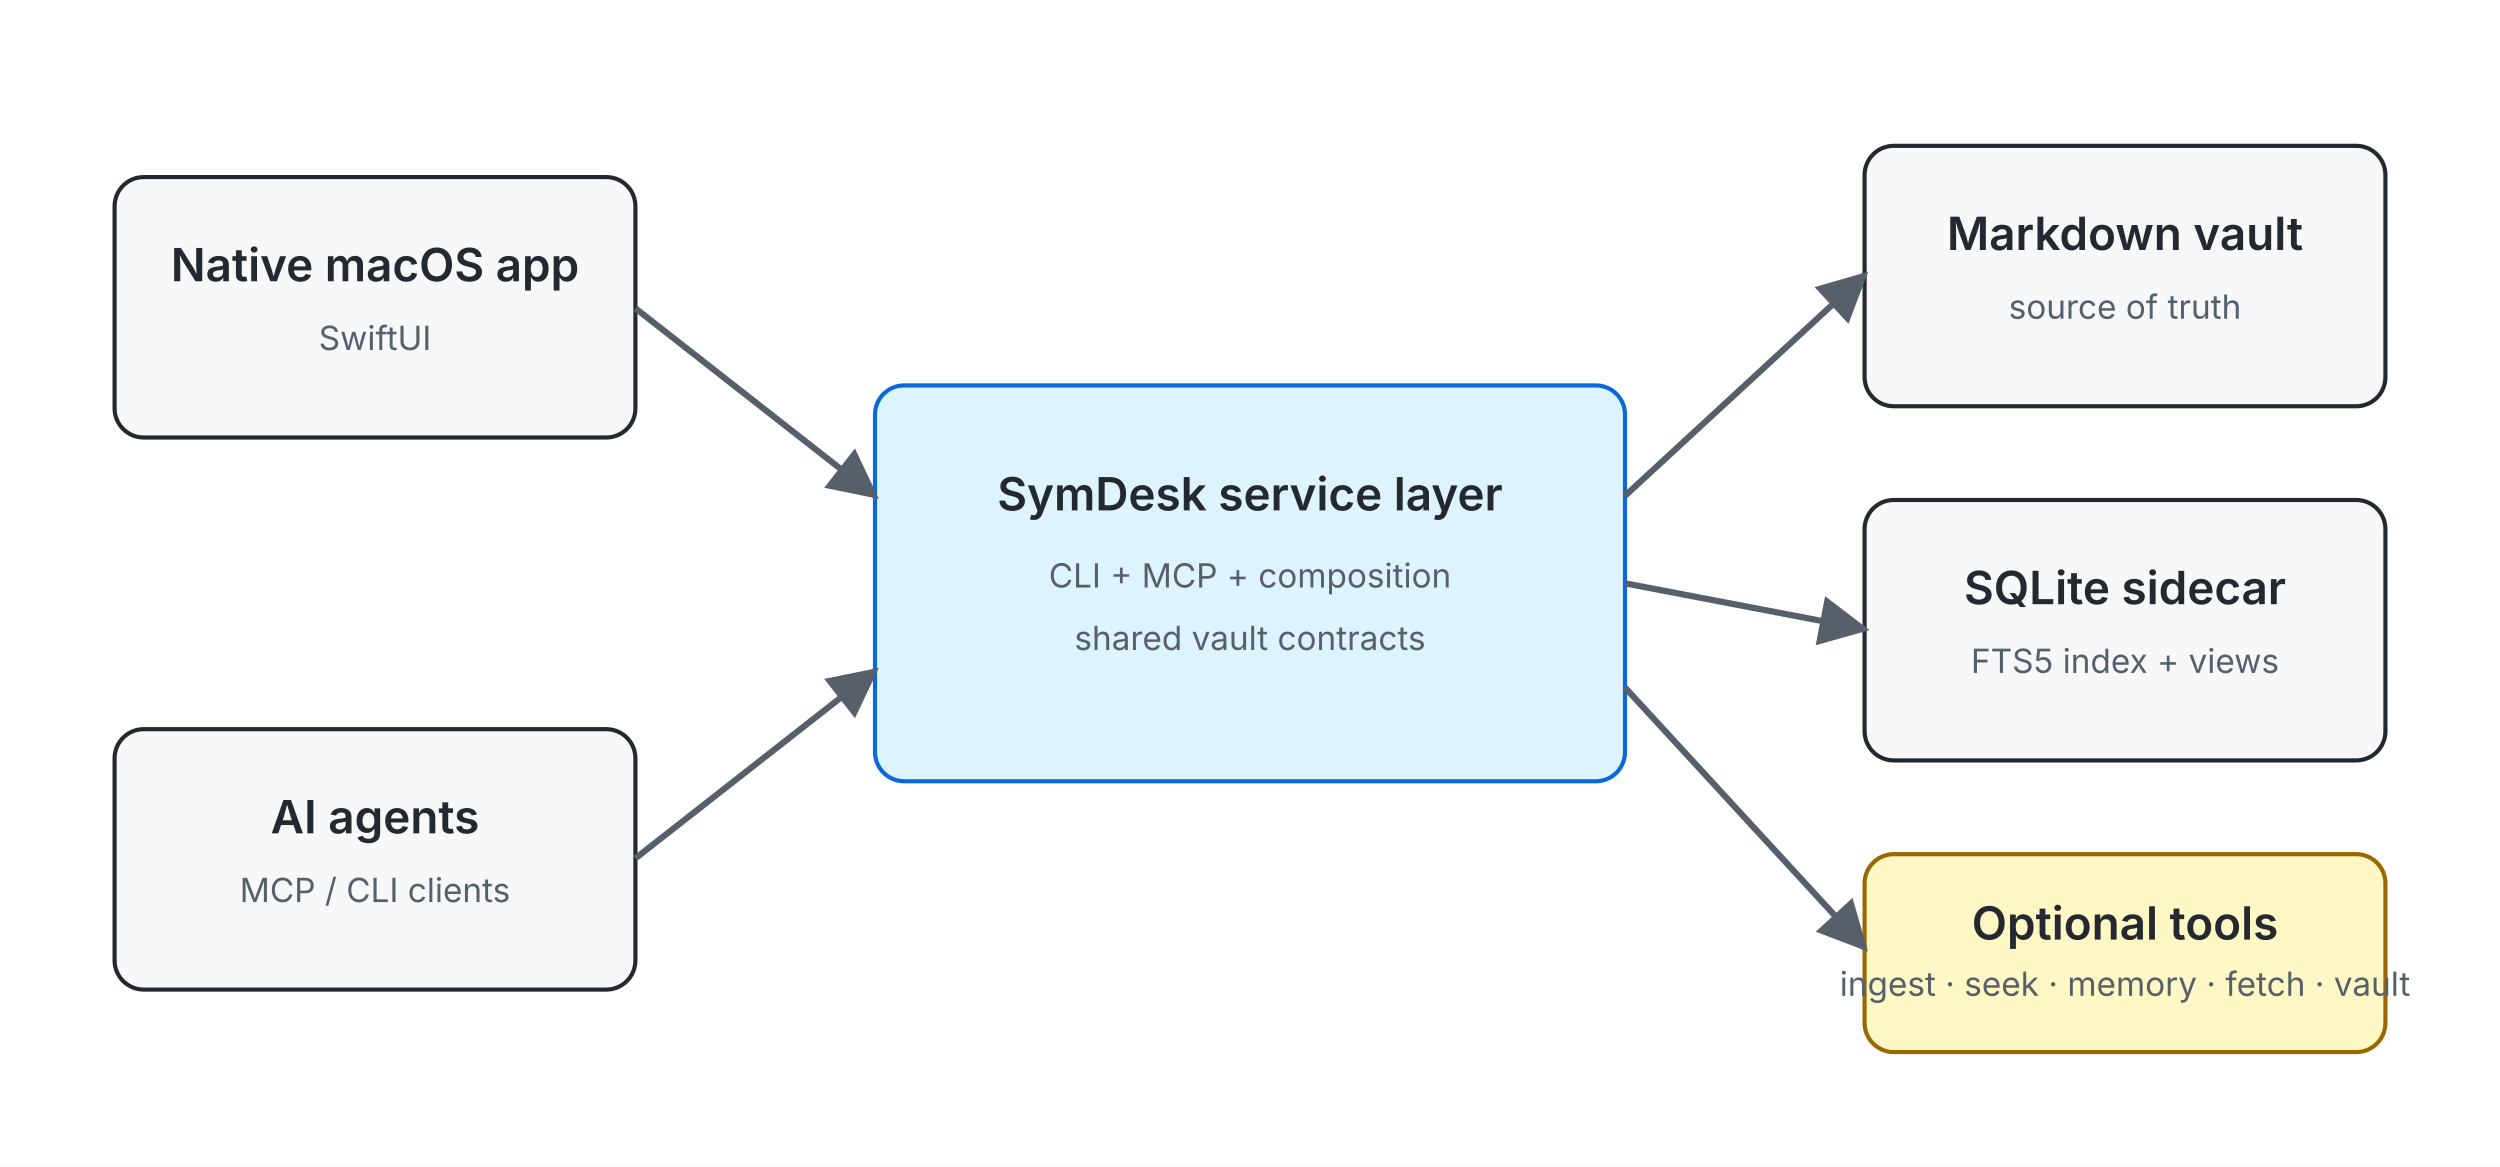
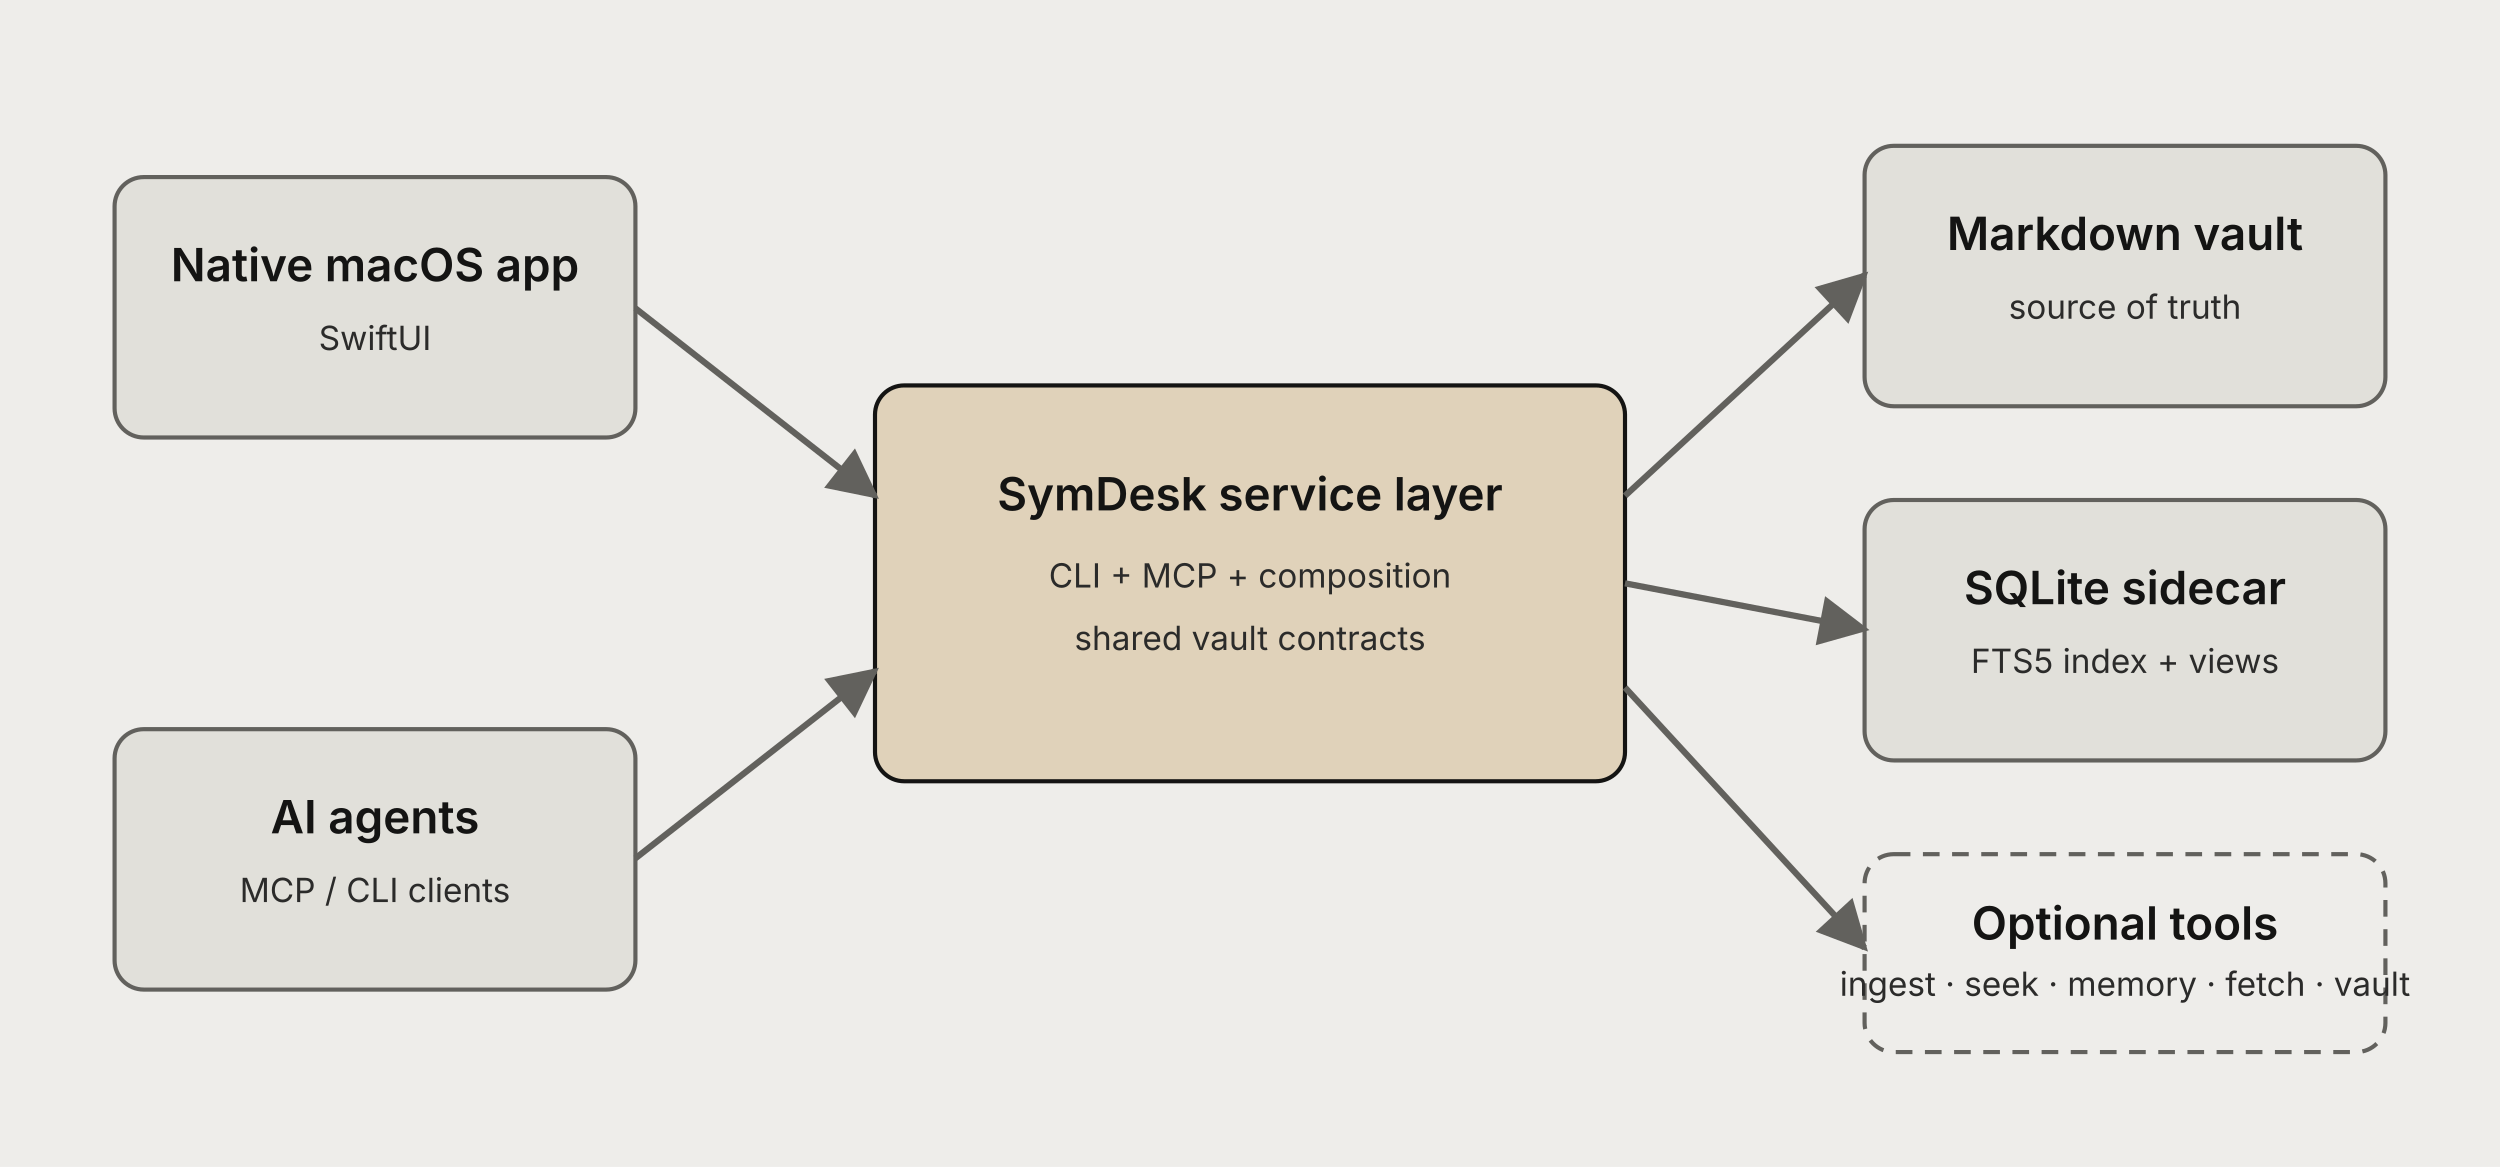
<svg xmlns="http://www.w3.org/2000/svg" viewBox="0 0 1200 560" role="img" aria-labelledby="title desc">
  <style>
-     .box { fill: #f6f8fa; stroke: #24292f; stroke-width: 2; rx: 14; }
-     .accent { fill: #ddf4ff; stroke: #0969da; stroke-width: 2; rx: 14; }
-     .optional { fill: #fff8c5; stroke: #9a6700; stroke-width: 2; rx: 14; }
-     .label { fill: #24292f; font: 600 22px -apple-system, BlinkMacSystemFont, "Segoe UI", sans-serif; text-anchor: middle; }
-     .small { fill: #57606a; font: 16px -apple-system, BlinkMacSystemFont, "Segoe UI", sans-serif; text-anchor: middle; }
-     .arrow { stroke: #57606a; stroke-width: 3; marker-end: url(#arrow); }
+     .box { fill: #E1E0DA; stroke: #62615D; stroke-width: 2; rx: 14; }
+     .accent { fill: #E0D2BA; stroke: #141413; stroke-width: 2; rx: 14; }
+     .optional { fill: #EEEDEA; stroke: #62615D; stroke-width: 2; stroke-dasharray: 8 6; rx: 14; }
+     .label { fill: #141413; font: 600 22px 'Google Sans Flex', -apple-system, BlinkMacSystemFont, system-ui, sans-serif; font-optical-sizing:none;font-variation-settings:'opsz' 18; text-anchor: middle; }
+     .small { fill: #2B2B2A; font: 16px 'Google Sans Flex', -apple-system, BlinkMacSystemFont, system-ui, sans-serif; font-optical-sizing:none;font-variation-settings:'opsz' 18; text-anchor: middle; }
+     .arrow { stroke: #62615D; stroke-width: 3; marker-end: url(#arrow); }
  </style>
  <defs>
    <marker id="arrow" viewBox="0 0 10 10" refX="9" refY="5" markerWidth="8" markerHeight="8" orient="auto-start-reverse">
-       <path d="M 0 0 L 10 5 L 0 10 z" fill="#57606a" />
+       <path d="M 0 0 L 10 5 L 0 10 z" fill="#62615D" />
    </marker>
  </defs>
-   <rect width="1200" height="560" fill="#ffffff" />
+   <rect width="1200" height="560" fill="#EEEDEA" />
  <rect class="box" x="55" y="85" width="250" height="125" />
  <text class="label" x="180" y="135">Native macOS app</text>
  <text class="small" x="180" y="168">SwiftUI</text>
  <rect class="box" x="55" y="350" width="250" height="125" />
  <text class="label" x="180" y="400">AI agents</text>
  <text class="small" x="180" y="433">MCP / CLI clients</text>
  <rect class="accent" x="420" y="185" width="360" height="190" />
  <text class="label" x="600" y="245">SymDesk service layer</text>
  <text class="small" x="600" y="282">CLI + MCP + composition</text>
  <text class="small" x="600" y="312">shared vault contracts</text>
  <rect class="box" x="895" y="70" width="250" height="125" />
  <text class="label" x="1020" y="120">Markdown vault</text>
  <text class="small" x="1020" y="153">source of truth</text>
  <rect class="box" x="895" y="240" width="250" height="125" />
  <text class="label" x="1020" y="290">SQLite sidecar</text>
  <text class="small" x="1020" y="323">FTS5 index + views</text>
  <rect class="optional" x="895" y="410" width="250" height="95" />
  <text class="label" x="1020" y="451">Optional tools</text>
  <text class="small" x="1020" y="478">ingest · seek · memory · fetch · vault</text>
  <line class="arrow" x1="305" y1="148" x2="420" y2="238" />
  <line class="arrow" x1="305" y1="412" x2="420" y2="322" />
  <line class="arrow" x1="780" y1="238" x2="895" y2="132" />
  <line class="arrow" x1="780" y1="280" x2="895" y2="302" />
  <line class="arrow" x1="780" y1="330" x2="895" y2="455" />
</svg>
